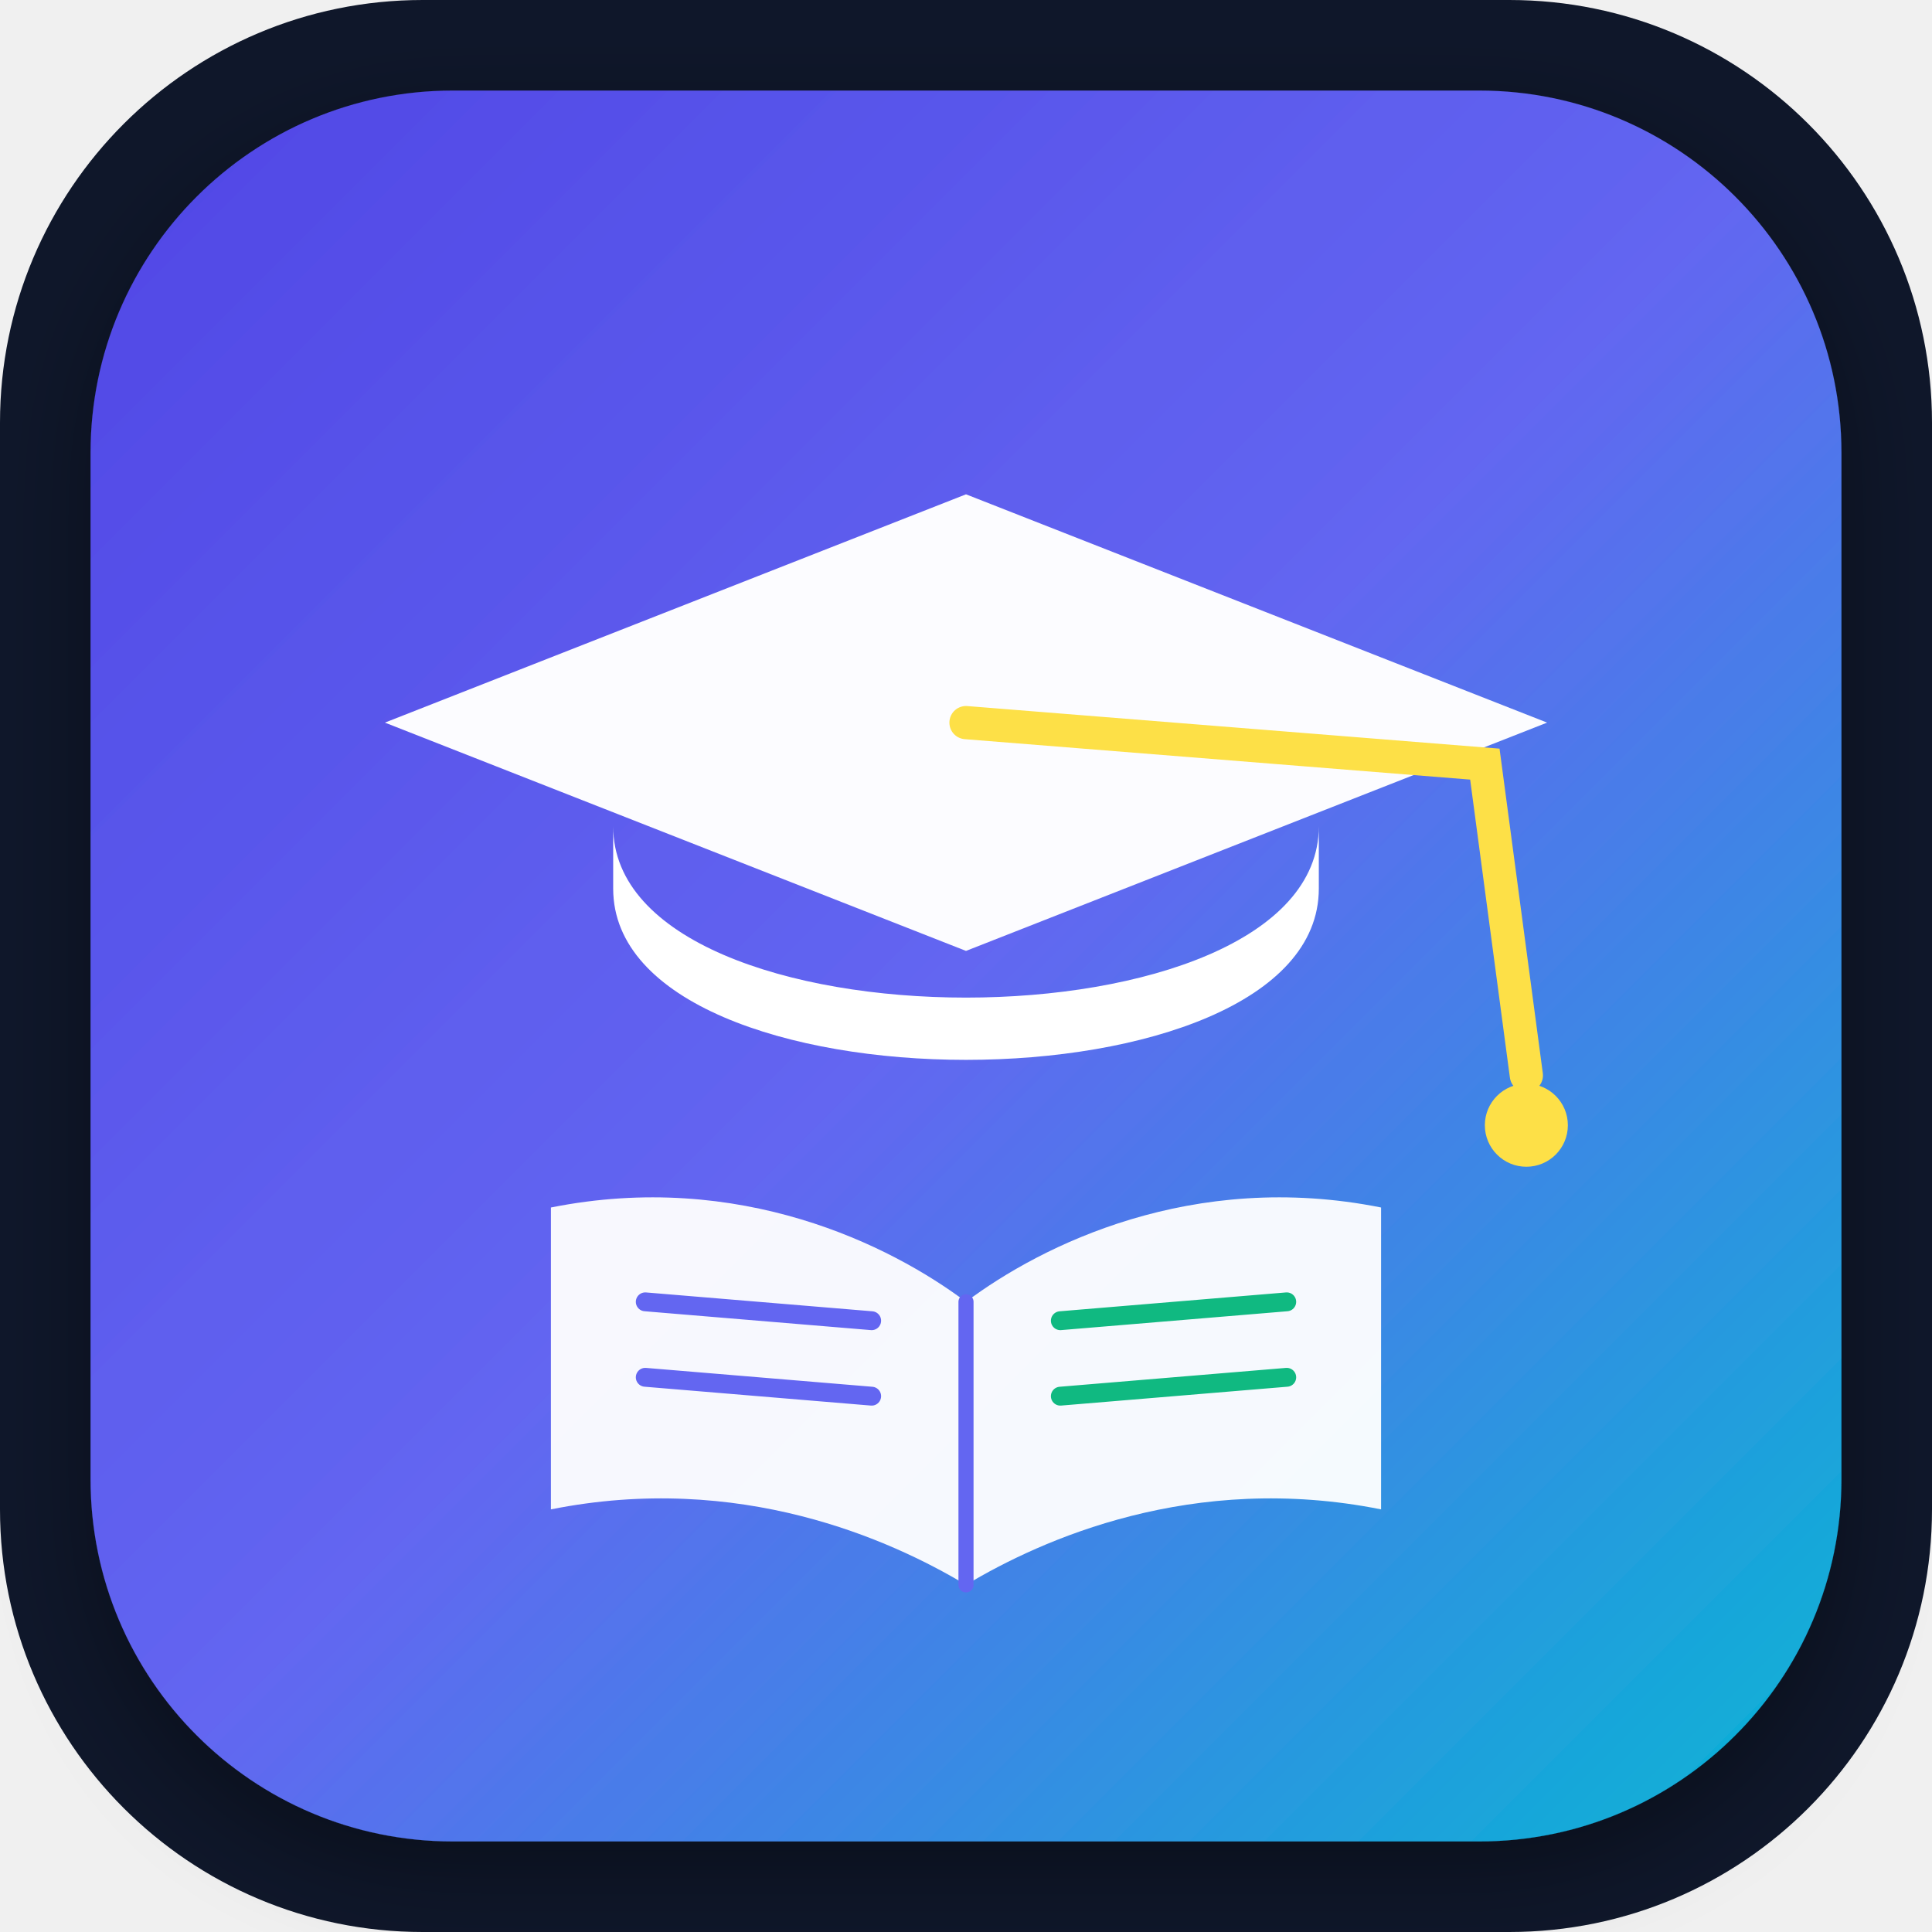
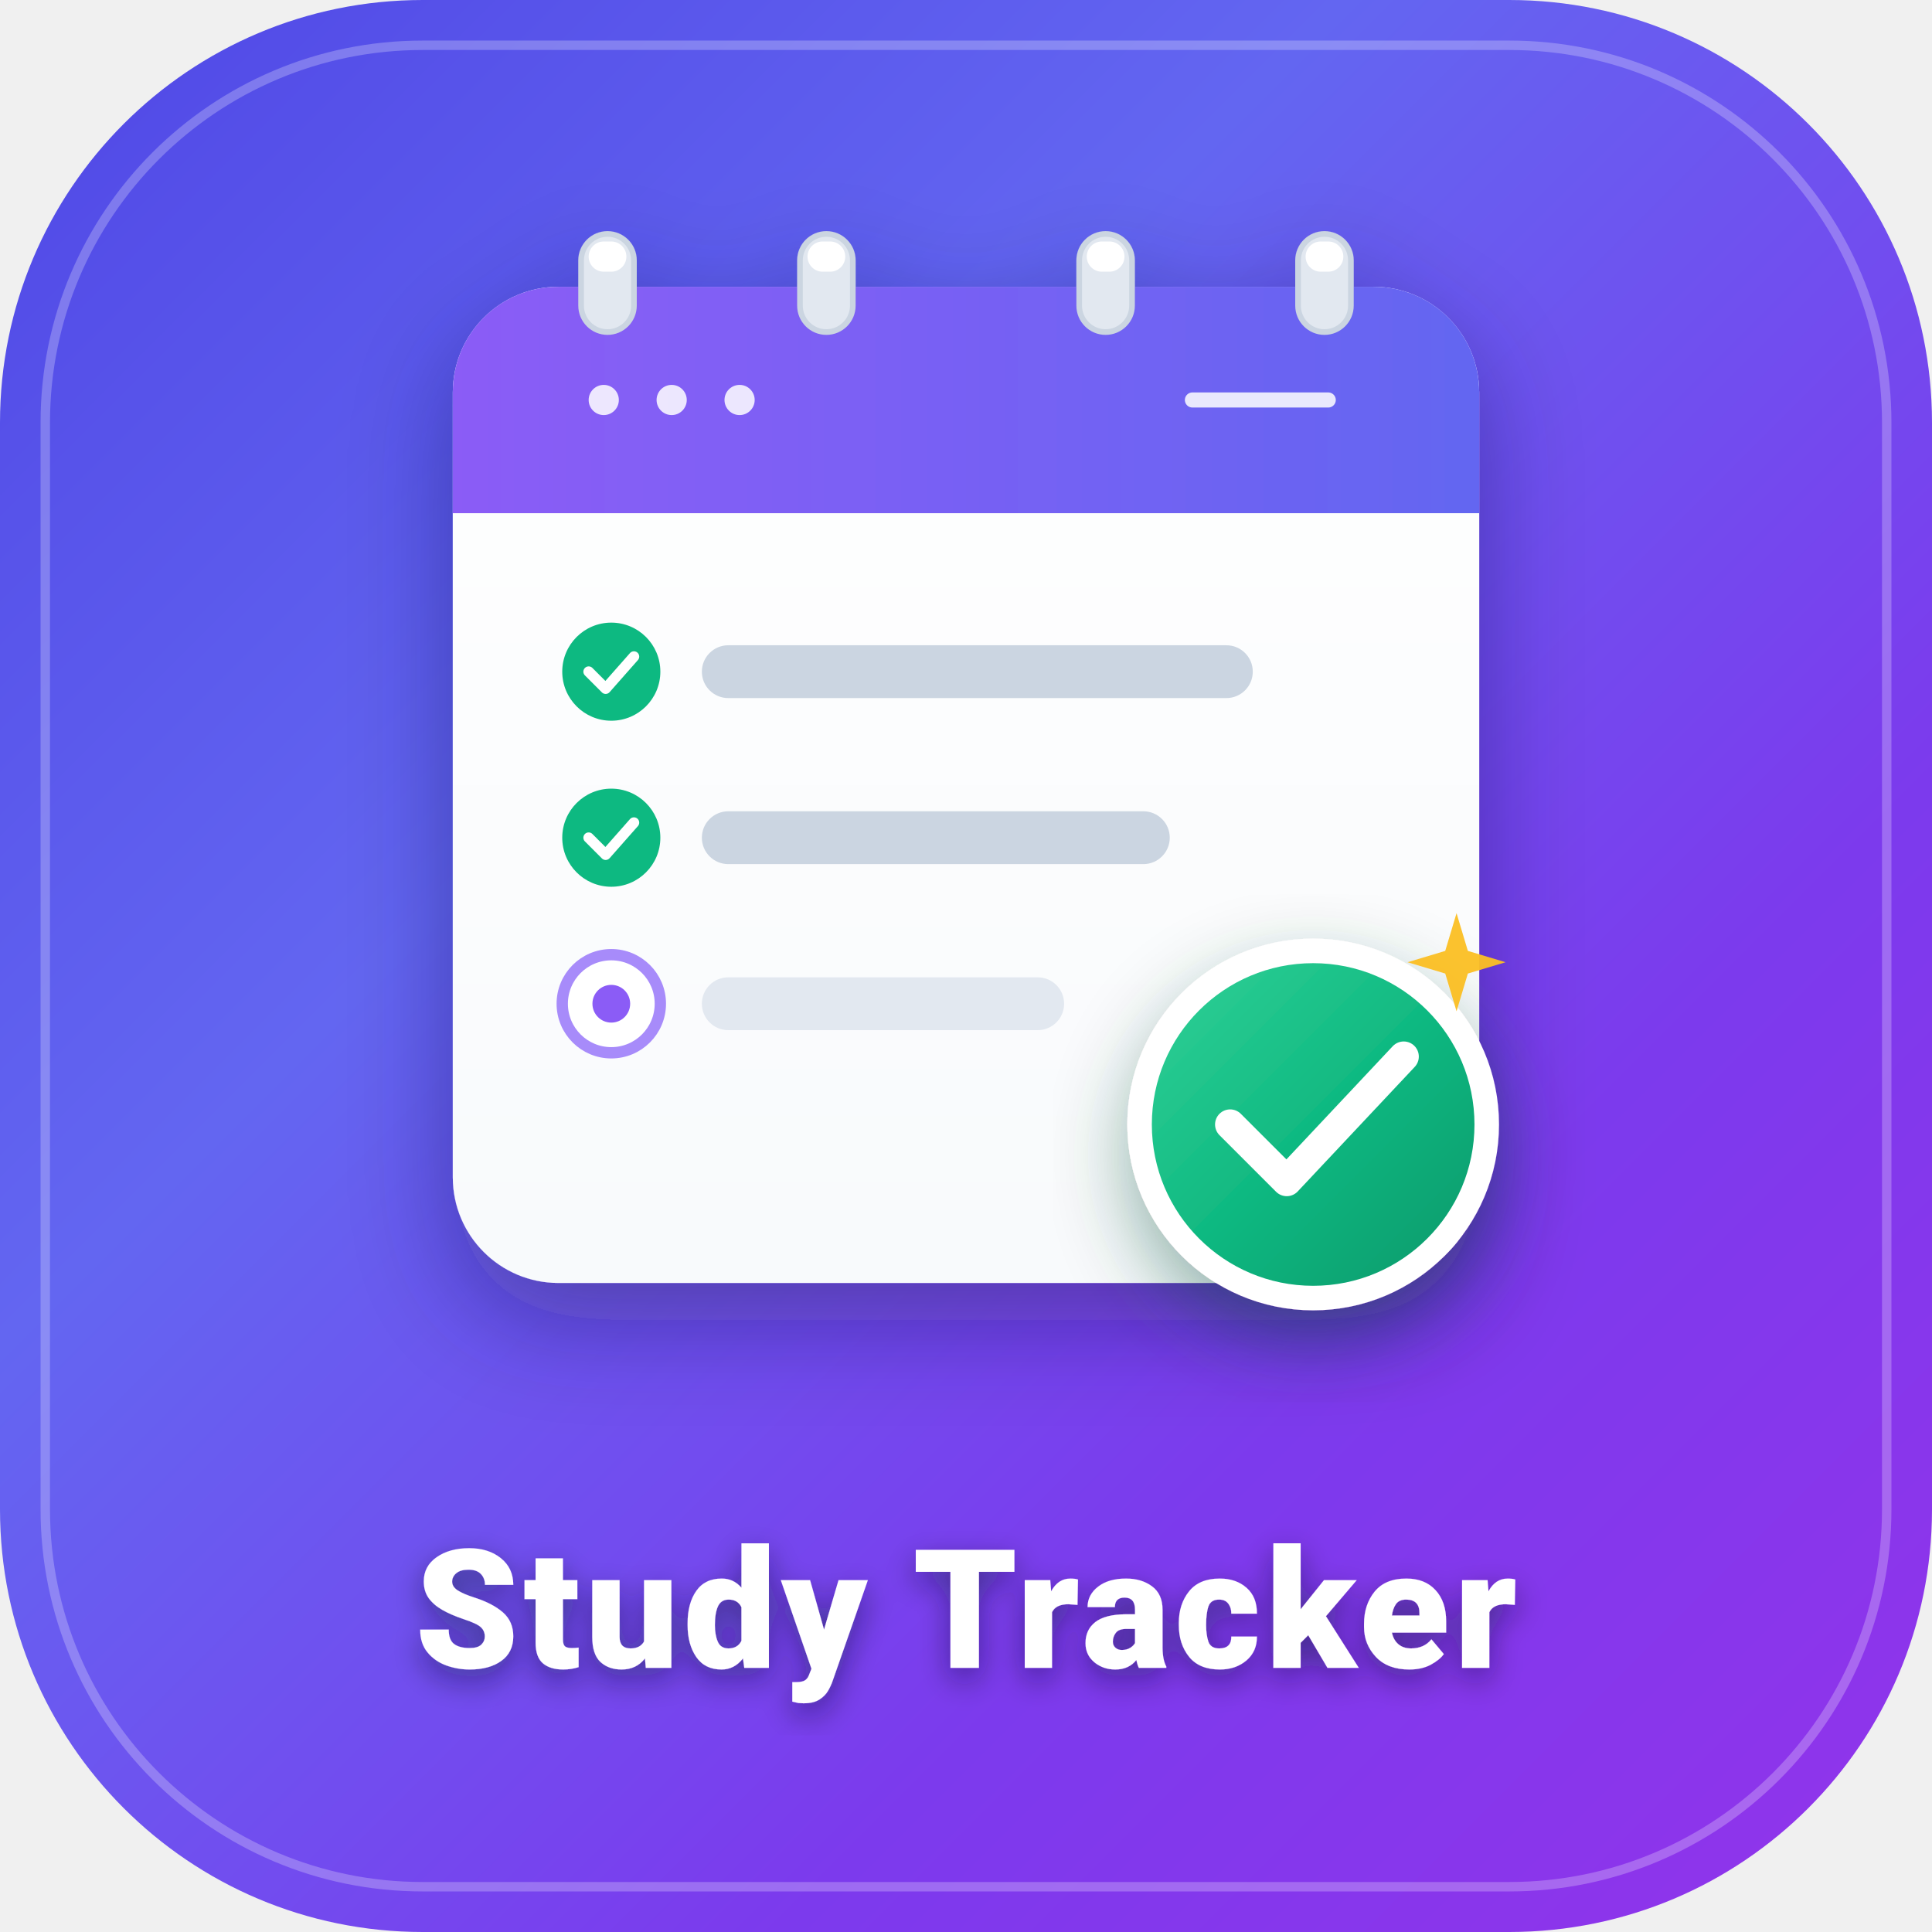
<svg xmlns="http://www.w3.org/2000/svg" viewBox="0 0 512 512" width="100%" height="100%">
  <defs>
-     <linearGradient id="grad" x1="0%" y1="0%" x2="100%" y2="100%">
+     <linearGradient id="purpleBg" x1="0%" y1="0%" x2="100%" y2="100%">
      <stop offset="0%" stop-color="#4f46e5" />
-       <stop offset="50%" stop-color="#6366f1" />
-       <stop offset="100%" stop-color="#06b6d4" />
+       <stop offset="35%" stop-color="#6366f1" />
+       <stop offset="70%" stop-color="#7c3aed" />
+       <stop offset="100%" stop-color="#9333ea" />
    </linearGradient>
-     <filter id="shadow" x="-10%" y="-10%" width="120%" height="120%">
-       <feDropShadow dx="0" dy="8" stdDeviation="12" flood-color="#000000" flood-opacity="0.35" />
+     <linearGradient id="sheetGrad" x1="0%" y1="0%" x2="0%" y2="100%">
+       <stop offset="0%" stop-color="#ffffff" />
+       <stop offset="100%" stop-color="#f8fafc" />
+     </linearGradient>
+     <linearGradient id="headerGrad" x1="0%" y1="0%" x2="100%" y2="0%">
+       <stop offset="0%" stop-color="#8b5cf6" />
+       <stop offset="100%" stop-color="#6366f1" />
+     </linearGradient>
+     <linearGradient id="checkBadgeGrad" x1="0%" y1="0%" x2="100%" y2="100%">
+       <stop offset="0%" stop-color="#34d399" />
+       <stop offset="50%" stop-color="#10b981" />
+       <stop offset="100%" stop-color="#059669" />
+     </linearGradient>
+     <filter id="cardShadow" x="-15%" y="-15%" width="135%" height="135%">
+       <feDropShadow dx="0" dy="10" stdDeviation="14" flood-color="#1e1b4b" flood-opacity="0.38" />
+     </filter>
+     <filter id="badgeShadow" x="-25%" y="-25%" width="155%" height="155%">
+       <feDropShadow dx="0" dy="8" stdDeviation="10" flood-color="#064e3b" flood-opacity="0.42" />
+     </filter>
+     <filter id="textShadow" x="-20%" y="-20%" width="140%" height="140%">
+       <feDropShadow dx="0" dy="3" stdDeviation="4" flood-color="#0f172a" flood-opacity="0.45" />
    </filter>
  </defs>
-   <rect width="512" height="512" rx="112" fill="#0f172a" />
-   <rect x="24" y="24" width="464" height="464" rx="96" fill="url(#grad)" filter="url(#shadow)" />
-   <g fill="#ffffff" transform="translate(256, 230) scale(1.1)">
-     <polygon points="0,-90 140,-35 0,20 -140,-35" opacity="0.98" />
-     <path d="M-85,-10 C-85,45 85,45 85,-10 L85,5 C85,60 -85,60 -85,5 Z" />
-     <path d="M0,-35 L125,-25 L135,50" fill="none" stroke="#fde047" stroke-width="8" stroke-linecap="round" />
-     <circle cx="135" cy="62" r="10" fill="#fde047" />
+   <rect width="512" height="512" rx="112" fill="url(#purpleBg)" />
+   <rect x="12" y="12" width="488" height="488" rx="100" fill="none" stroke="#ffffff" stroke-width="2.5" stroke-opacity="0.25" />
+   <g filter="url(#cardShadow)">
+     <rect x="120" y="76" width="272" height="264" rx="28" fill="url(#sheetGrad)" />
+     <path d="M 120 104 C 120 88.5 132.5 76 148 76 L 364 76 C 379.5 76 392 88.5 392 104 L 392 136 L 120 136 Z" fill="url(#headerGrad)" />
+     <circle cx="160" cy="106" r="4" fill="#ffffff" fill-opacity="0.85" />
+     <circle cx="178" cy="106" r="4" fill="#ffffff" fill-opacity="0.85" />
+     <circle cx="196" cy="106" r="4" fill="#ffffff" fill-opacity="0.85" />
+     <line x1="316" y1="106" x2="352" y2="106" stroke="#ffffff" stroke-width="4" stroke-linecap="round" stroke-opacity="0.85" />
+     <rect x="154" y="62" width="14" height="26" rx="7" fill="#e2e8f0" stroke="#cbd5e1" stroke-width="1.5" />
+     <rect x="156" y="64" width="10" height="8" rx="4" fill="#ffffff" />
+     <rect x="212" y="62" width="14" height="26" rx="7" fill="#e2e8f0" stroke="#cbd5e1" stroke-width="1.5" />
+     <rect x="214" y="64" width="10" height="8" rx="4" fill="#ffffff" />
+     <rect x="286" y="62" width="14" height="26" rx="7" fill="#e2e8f0" stroke="#cbd5e1" stroke-width="1.5" />
+     <rect x="288" y="64" width="10" height="8" rx="4" fill="#ffffff" />
+     <rect x="344" y="62" width="14" height="26" rx="7" fill="#e2e8f0" stroke="#cbd5e1" stroke-width="1.5" />
+     <rect x="346" y="64" width="10" height="8" rx="4" fill="#ffffff" />
+     <g transform="translate(148, 164)">
+       <circle cx="14" cy="14" r="13" fill="#10b981" />
+       <polyline points="8,14 12.5,18.5 20,10" fill="none" stroke="#ffffff" stroke-width="2.8" stroke-linecap="round" stroke-linejoin="round" />
+       <rect x="38" y="7" width="146" height="14" rx="7" fill="#cbd5e1" />
+     </g>
+     <g transform="translate(148, 208)">
+       <circle cx="14" cy="14" r="13" fill="#10b981" />
+       <polyline points="8,14 12.5,18.5 20,10" fill="none" stroke="#ffffff" stroke-width="2.8" stroke-linecap="round" stroke-linejoin="round" />
+       <rect x="38" y="7" width="124" height="14" rx="7" fill="#cbd5e1" />
+     </g>
+     <g transform="translate(148, 252)">
+       <circle cx="14" cy="14" r="13" fill="#ffffff" stroke="#a78bfa" stroke-width="3" />
+       <circle cx="14" cy="14" r="5" fill="#8b5cf6" />
+       <rect x="38" y="7" width="96" height="14" rx="7" fill="#e2e8f0" />
+     </g>
  </g>
-   <g fill="#ffffff" transform="translate(256, 360)">
-     <path d="M-110,-40 C-60,-50 -20,-30 0,-15 C20,-30 60,-50 110,-40 L110,40 C60,30 20,48 0,60 C-20,48 -60,30 -110,40 Z" fill="#ffffff" opacity="0.95" />
-     <path d="M0,-15 L0,60" stroke="#6366f1" stroke-width="4" stroke-linecap="round" />
-     <line x1="-85" y1="-15" x2="-25" y2="-10" stroke="#6366f1" stroke-width="5" stroke-linecap="round" />
-     <line x1="-85" y1="5" x2="-25" y2="10" stroke="#6366f1" stroke-width="5" stroke-linecap="round" />
-     <line x1="25" y1="-10" x2="85" y2="-15" stroke="#10b981" stroke-width="5" stroke-linecap="round" />
-     <line x1="25" y1="10" x2="85" y2="5" stroke="#10b981" stroke-width="5" stroke-linecap="round" />
+   <g filter="url(#badgeShadow)">
+     <circle cx="348" cy="298" r="46" fill="url(#checkBadgeGrad)" stroke="#ffffff" stroke-width="6.5" />
+     <path d="M 326 298 L 341 313 L 372 280" fill="none" stroke="#ffffff" stroke-width="8" stroke-linecap="round" stroke-linejoin="round" />
  </g>
+   <path d="M 386 242 L 389 252 L 399 255 L 389 258 L 386 268 L 383 258 L 373 255 L 383 252 Z" fill="#fbbf24" opacity="0.95" />
+   <text x="256" y="442" text-anchor="middle" fill="#ffffff" font-family="system-ui, -apple-system, 'Plus Jakarta Sans', 'Segoe UI', Roboto, sans-serif" font-size="44" font-weight="800" letter-spacing="1.2" filter="url(#textShadow)">
+     Study Tracker
+   </text>
</svg>
